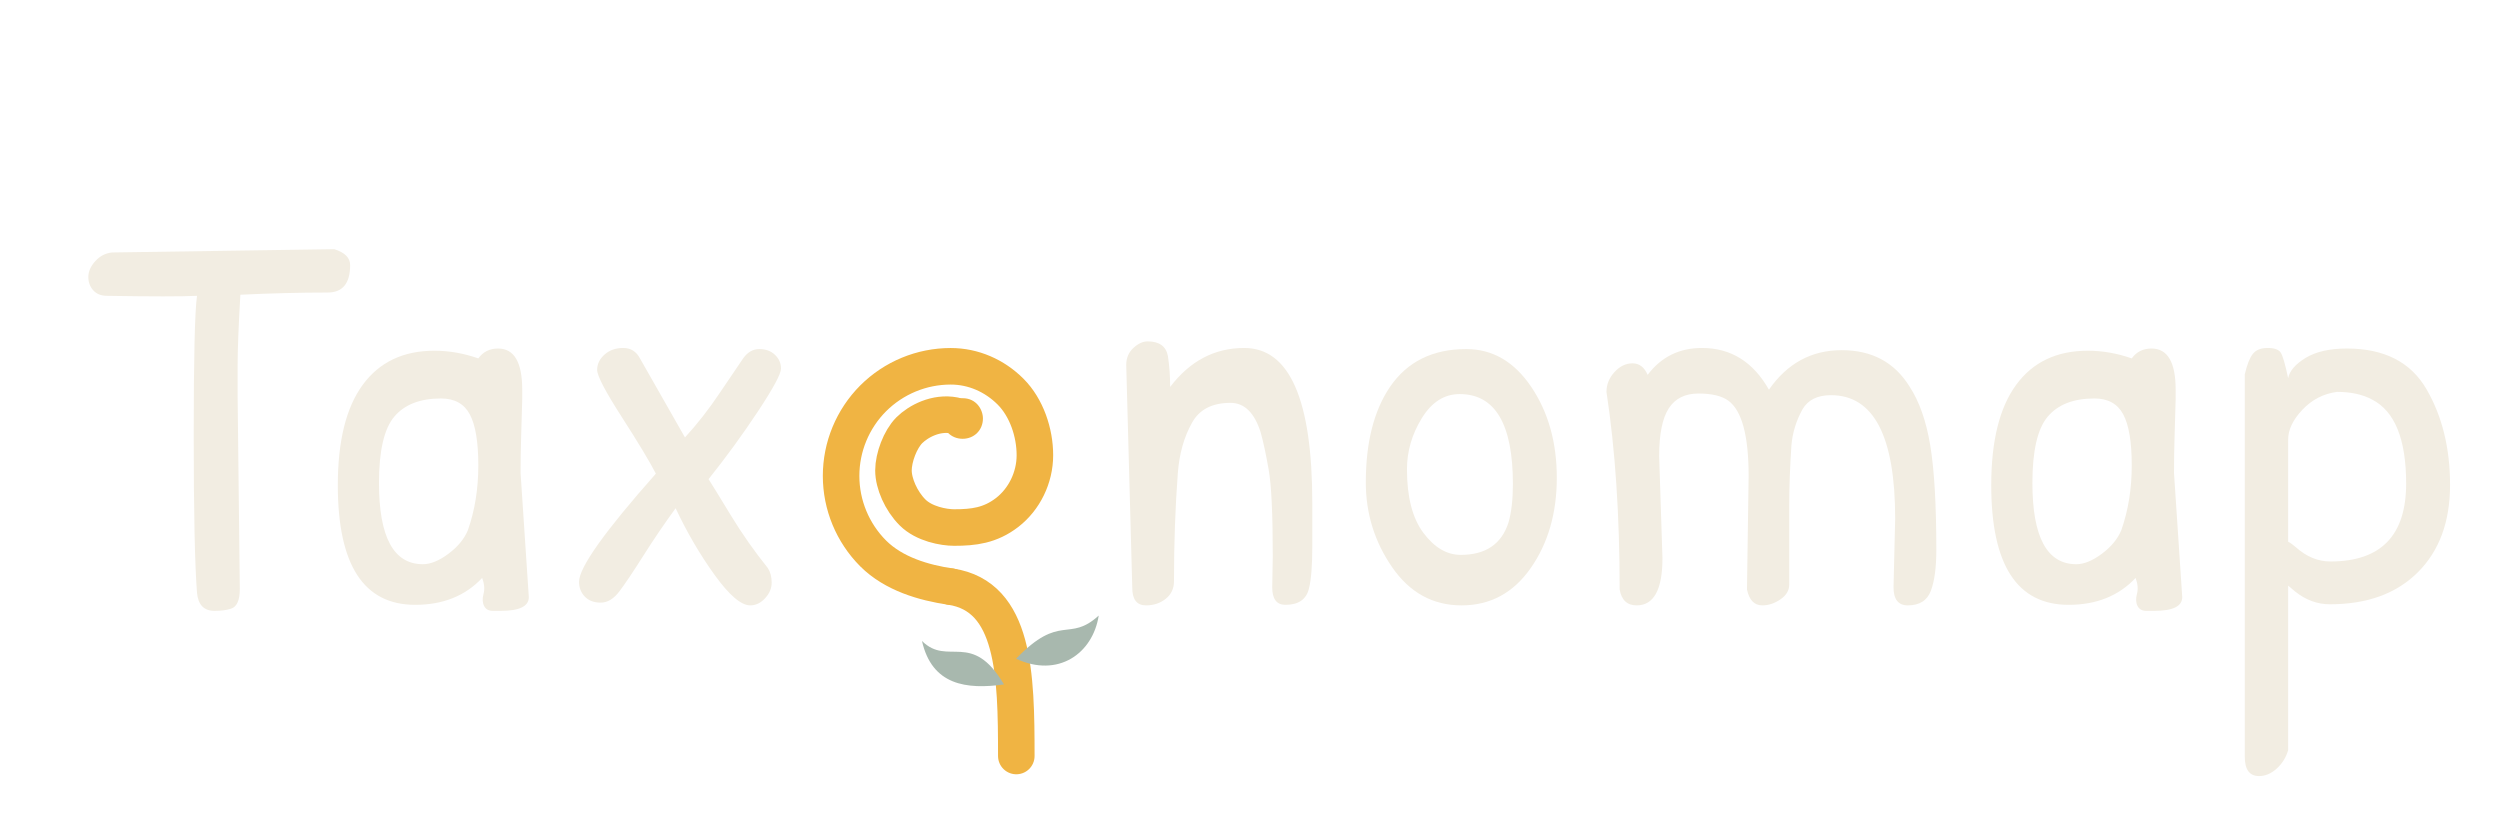
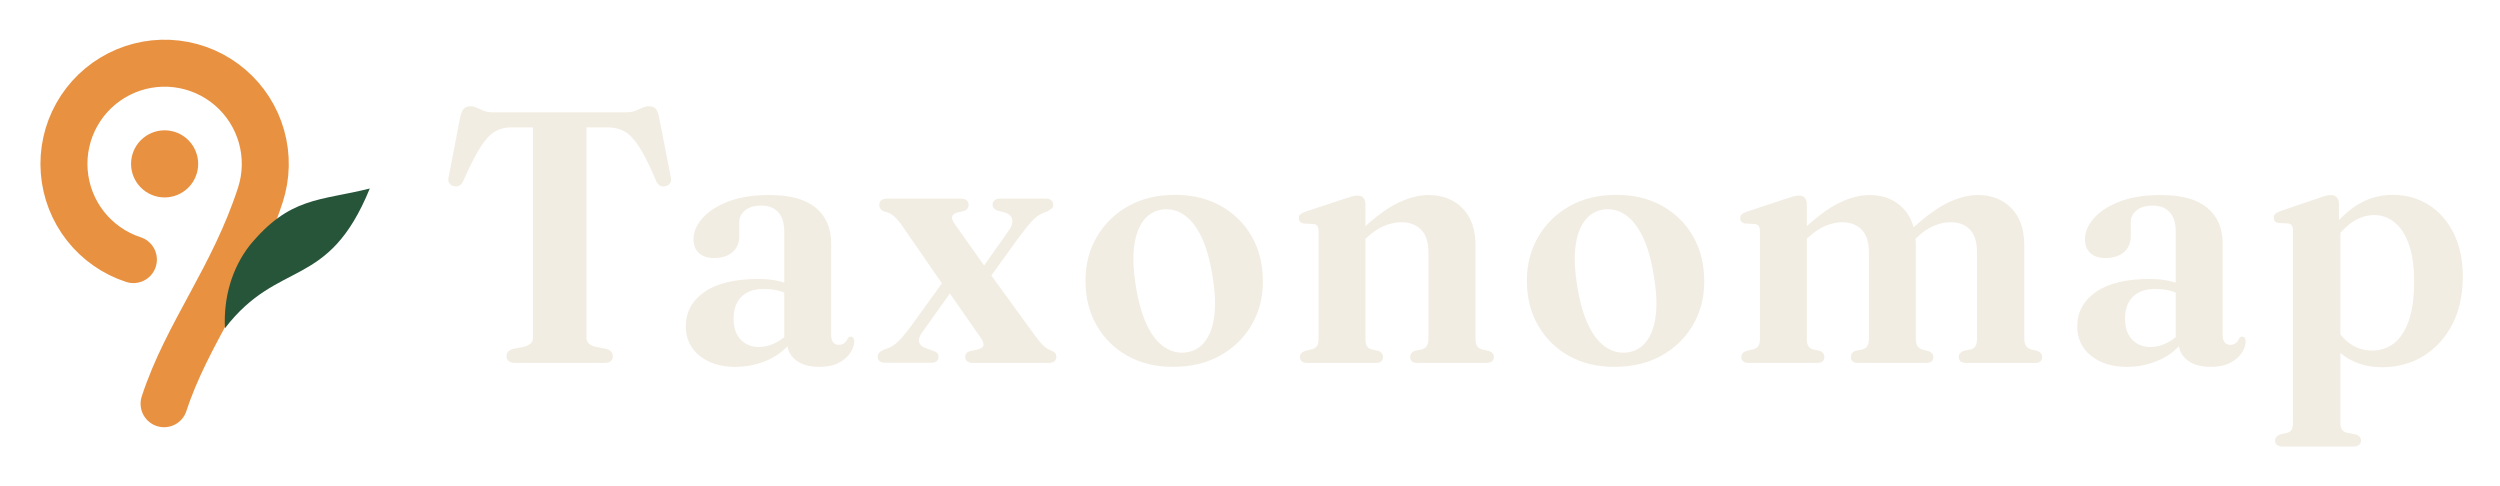
- <svg xmlns="http://www.w3.org/2000/svg" width="911" height="301" viewBox="0 0 911 301" fill="none">
-   <path d="M40.788 92L121.788 90.8C125.655 92 127.588 93.933 127.588 96.6C127.588 103.267 124.855 106.6 119.388 106.6C109.388 106.6 98.788 106.867 87.588 107.4C86.921 118.867 86.588 127.5 86.588 133.3C86.588 139.1 86.588 142.8 86.588 144.4L87.388 214.6C87.388 218.733 86.321 221.133 84.188 221.8C82.588 222.333 80.588 222.6 78.188 222.6C74.321 222.6 72.188 220.4 71.788 216C70.988 205.733 70.588 186.567 70.588 158.5C70.588 130.433 70.988 113.533 71.788 107.8C68.988 107.933 64.855 108 59.388 108C53.921 108 47.121 107.933 38.988 107.8C36.855 107.8 35.188 107.133 33.988 105.8C32.788 104.467 32.188 102.833 32.188 100.9C32.188 98.967 33.021 97.067 34.688 95.2C36.355 93.333 38.388 92.267 40.788 92Z" fill="#F2EDE2" />
-   <path d="M181.5 127C187.367 127 190.3 132 190.3 142C190.3 143.067 190.3 144.2 190.3 145.4L189.9 159.4C189.767 163.8 189.7 168.133 189.7 172.4L192.7 217.6C192.7 220.933 189.3 222.6 182.5 222.6C182.1 222.6 181.133 222.6 179.6 222.6C178.067 222.6 177 222 176.4 220.8C175.8 219.6 175.733 218.133 176.2 216.4C176.667 214.667 176.5 212.733 175.7 210.6C169.567 217.133 161.433 220.4 151.3 220.4C132.5 220.4 123.1 205.867 123.1 176.8C123.1 160.667 126.133 148.467 132.2 140.2C138.267 131.933 146.967 127.8 158.3 127.8C163.633 127.8 168.967 128.733 174.3 130.6C176.033 128.2 178.433 127 181.5 127ZM160.7 145.2C153.1 145.2 147.433 147.4 143.7 151.8C139.967 156.2 138.1 164.267 138.1 176C138.1 195.733 143.433 205.6 154.1 205.6C156.9 205.6 160 204.333 163.4 201.8C166.8 199.267 169.167 196.4 170.5 193.2C173.033 186 174.3 178.133 174.3 169.6C174.3 161.067 173.267 154.867 171.2 151C169.133 147.133 165.633 145.2 160.7 145.2Z" fill="#F2EDE2" />
-   <path d="M233.2 130.6L249.6 159.4C254.133 154.467 258.4 149 262.4 143L270.8 130.6C272.4 128.333 274.367 127.2 276.7 127.2C279.033 127.2 280.933 127.9 282.4 129.3C283.867 130.7 284.6 132.367 284.6 134.3C284.6 136.233 281.8 141.433 276.2 149.9C270.6 158.367 264.6 166.6 258.2 174.6C259.4 176.467 262.067 180.8 266.2 187.6C270.333 194.4 274.867 200.867 279.8 207C280.733 208.467 281.2 210.233 281.2 212.3C281.2 214.367 280.4 216.267 278.8 218C277.2 219.733 275.4 220.6 273.4 220.6C270.067 220.6 265.733 216.9 260.4 209.5C255.067 202.1 250.333 194 246.2 185.2C242.2 190.667 238.3 196.4 234.5 202.4C230.7 208.4 227.767 212.767 225.7 215.5C223.633 218.233 221.367 219.6 218.9 219.6C216.433 219.6 214.5 218.867 213.1 217.4C211.7 215.933 211 214.133 211 212C211 206.8 220.333 193.667 239 172.6C236.733 168.2 232.6 161.333 226.6 152C220.6 142.667 217.6 136.933 217.6 134.8C217.6 132.667 218.5 130.8 220.3 129.2C222.1 127.6 224.367 126.8 227.1 126.8C229.833 126.8 231.867 128.067 233.2 130.6Z" fill="#F2EDE2" />
-   <path d="M412.6 214.2L410.4 133C410.4 130.467 411.267 128.4 413 126.8C414.733 125.2 416.467 124.4 418.2 124.4C422.467 124.4 424.933 126.2 425.6 129.8C426.133 133.4 426.4 137.133 426.4 141C433.6 131.533 442.6 126.8 453.4 126.8C469.933 126.8 478.2 145.667 478.2 183.4C478.2 186.867 478.2 192.1 478.2 199.1C478.2 206.1 477.8 211.2 477 214.4C476.067 218.4 473.2 220.4 468.4 220.4C465.2 220.4 463.6 218.267 463.6 214L463.8 202.8C463.8 187.333 463.3 176.767 462.3 171.1C461.3 165.433 460.333 160.933 459.4 157.6C457.133 150.4 453.467 146.8 448.4 146.8C441.733 146.8 437.067 149.2 434.4 154C431.467 159.2 429.733 165.333 429.2 172.4C428.267 184.8 427.8 197.933 427.8 211.8C427.8 214.467 426.8 216.6 424.8 218.2C422.8 219.8 420.4 220.6 417.6 220.6C414.267 220.6 412.6 218.467 412.6 214.2Z" fill="#F2EDE2" />
-   <path d="M534.3 127.2C543.9 127.2 551.8 131.8 558 141C564.2 150.2 567.3 161.233 567.3 174.1C567.3 186.967 564.133 197.933 557.8 207C551.467 216.067 543.067 220.6 532.6 220.6C522.133 220.6 513.7 215.967 507.3 206.7C500.9 197.433 497.7 187.133 497.7 175.8C497.7 161.267 500.633 149.667 506.5 141C512.767 131.8 522.033 127.2 534.3 127.2ZM531.9 143.6C526.3 143.6 521.7 146.533 518.1 152.4C514.5 158.267 512.7 164.467 512.7 171C512.7 181.133 514.7 188.867 518.7 194.2C522.7 199.533 527.233 202.2 532.3 202.2C541.367 202.2 547.167 198.267 549.7 190.4C550.767 186.667 551.3 182 551.3 176.4C551.3 154.533 544.833 143.6 531.9 143.6Z" fill="#F2EDE2" />
-   <path d="M596.4 220.6C592.933 220.6 590.867 218.667 590.2 214.8C590.2 187.867 588.6 163.867 585.4 142.8C585.4 140.133 586.367 137.733 588.3 135.6C590.233 133.467 592.433 132.4 594.9 132.4C597.367 132.4 599.2 133.8 600.4 136.6C605.333 130.067 611.933 126.8 620.2 126.8C630.733 126.8 638.867 131.867 644.6 142C651.267 132.4 660.1 127.6 671.1 127.6C682.1 127.6 690.333 132 695.8 140.8C699.4 146.267 701.933 153.467 703.4 162.4C704.867 171.333 705.6 184 705.6 200.4C705.6 206.8 704.933 211.767 703.6 215.3C702.267 218.833 699.467 220.6 695.2 220.6C691.733 220.6 690 218.4 690 214L690.6 189C690.6 159 682.8 144 667.2 144C662.267 144 658.8 145.733 656.8 149.2C654.533 153.333 653.2 157.667 652.8 162.2C652.267 170.2 652 177.467 652 184V213C652 215.133 650.933 216.933 648.8 218.4C646.667 219.867 644.467 220.6 642.2 220.6C639.267 220.6 637.4 218.667 636.6 214.8L637.2 173.4C637.2 158.733 634.733 149.6 629.8 146C627.4 144.267 623.767 143.4 618.9 143.4C614.033 143.4 610.433 145.2 608.1 148.8C605.767 152.4 604.6 158.2 604.6 166.2L605.8 203.4C605.8 214.867 602.667 220.6 596.4 220.6Z" fill="#F2EDE2" />
-   <path d="M784.008 127C789.875 127 792.808 132 792.808 142C792.808 143.067 792.808 144.2 792.808 145.4L792.408 159.4C792.275 163.8 792.208 168.133 792.208 172.4L795.208 217.6C795.208 220.933 791.808 222.6 785.008 222.6C784.608 222.6 783.641 222.6 782.108 222.6C780.575 222.6 779.508 222 778.908 220.8C778.308 219.6 778.241 218.133 778.708 216.4C779.175 214.667 779.008 212.733 778.208 210.6C772.075 217.133 763.941 220.4 753.808 220.4C735.008 220.4 725.608 205.867 725.608 176.8C725.608 160.667 728.641 148.467 734.708 140.2C740.775 131.933 749.475 127.8 760.808 127.8C766.141 127.8 771.475 128.733 776.808 130.6C778.541 128.2 780.941 127 784.008 127ZM763.208 145.2C755.608 145.2 749.941 147.4 746.208 151.8C742.475 156.2 740.608 164.267 740.608 176C740.608 195.733 745.941 205.6 756.608 205.6C759.408 205.6 762.508 204.333 765.908 201.8C769.308 199.267 771.675 196.4 773.008 193.2C775.541 186 776.808 178.133 776.808 169.6C776.808 161.067 775.775 154.867 773.708 151C771.641 147.133 768.141 145.2 763.208 145.2Z" fill="#F2EDE2" />
-   <path d="M849 220.2C844.467 220.2 840.267 218.667 836.4 215.6C836.4 215.6 835.533 214.867 833.8 213.4V273.4C833 276.067 831.6 278.3 829.6 280.1C827.6 281.9 825.467 282.8 823.2 282.8C819.733 282.8 818 280.467 818 275.8V136.4C818.8 132.933 819.767 130.467 820.9 129C822.033 127.533 823.833 126.8 826.3 126.8C828.767 126.8 830.367 127.367 831.1 128.5C831.833 129.633 832.733 132.733 833.8 137.8C834.333 135.133 836.467 132.667 840.2 130.4C843.933 128.133 848.933 127 855.2 127C868.8 127 878.467 131.933 884.2 141.8C889.933 151.667 892.8 163.3 892.8 176.7C892.8 190.1 888.9 200.7 881.1 208.5C873.3 216.3 862.6 220.2 849 220.2ZM833.8 160.2V197.4C834.6 197.8 835.533 198.467 836.6 199.4C840.467 202.867 844.667 204.6 849.2 204.6C867.6 204.6 876.8 195.133 876.8 176.2C876.8 160.067 872.667 149.867 864.4 145.6C860.933 143.733 856.667 142.8 851.6 142.8C846.667 143.467 842.467 145.633 839 149.3C835.533 152.967 833.8 156.6 833.8 160.2Z" fill="#F2EDE2" />
-   <path d="M370.341 275.489C370.341 245.814 369.749 217.293 346.435 213.772" stroke-width="13.314" stroke-linecap="round" stroke="#F0B443" />
-   <path d="M346.435 213.772C336.613 212.323 325.695 209.157 318.181 201.672C310.695 194.157 306.494 184.009 306.494 173.417C306.494 162.825 310.695 152.677 318.181 145.162C325.695 137.677 335.843 133.476 346.435 133.476C354.66 133.476 362.412 136.878 368.24 142.707C374.069 148.535 377.116 157.618 377.116 165.873C377.116 174.098 373.211 181.938 367.027 186.731C360.814 191.524 354.749 192.234 347.707 192.234C343.891 192.234 336.731 190.932 332.53 186.731C328.329 182.53 325.577 176.139 325.577 171.435C325.577 166.731 328.033 160.133 331.346 156.79C334.69 153.476 341.11 150.103 347.707 151.376" stroke-width="13.314" stroke-linecap="round" stroke="#F0B443" />
-   <path d="M350.784 159.896C355.015 159.896 358.181 156.701 358.181 152.5C358.181 149.305 355.814 145.103 350.784 145.103C346.554 145.103 343.388 148.269 343.388 152.5C343.388 156.701 346.554 159.896 350.784 159.896Z" fill="#F0B443" />
-   <path d="M365.849 249.407C352.147 251.334 339.591 249.686 335.969 233.568C345.443 242.985 354.074 229.496 365.849 249.407Z" fill="#A8B8AE" />
-   <path d="M370.258 240.045C386.441 223.24 389.459 234.305 400.376 224.305C398.217 238.181 385.54 247.155 370.258 240.045Z" fill="#A8B8AE" />
+ <svg xmlns="http://www.w3.org/2000/svg" width="819" height="159" viewBox="67 50 819 159" role="img" aria-label="Taxonomap">
+   <path d="M109.933 103.721C109.942 106.636 111.109 109.429 113.178 111.484C115.246 113.539 118.046 114.689 120.962 114.679C123.878 114.67 126.67 113.502 128.726 111.434C130.781 109.366 131.93 106.565 131.921 103.65C131.911 100.734 130.744 97.941 128.675 95.886C126.607 93.831 123.807 92.682 120.891 92.691C117.975 92.701 115.183 93.868 113.128 95.936C111.072 98.005 109.923 100.805 109.933 103.721Z" fill="#e89141" />
+   <path d="M120.75 182.26C128.247 159.264 143.424 141.085 152.284 113.908C154.306 107.706 154.444 101.044 152.679 94.764C150.915 88.484 147.328 82.868 142.372 78.627C137.415 74.385 131.313 71.709 124.836 70.936C118.358 70.162 111.797 71.327 105.982 74.283C100.167 77.239 95.359 81.853 92.166 87.541C88.973 93.229 87.538 99.737 88.043 106.24C88.549 112.744 90.971 118.952 95.005 124.078C99.038 129.205 104.501 133.021 110.703 135.043" fill="none" stroke="#e89141" stroke-width="15.392" stroke-linecap="round" stroke-linejoin="round" />
+   <path d="M188.144 111.754C174.476 145.27 158.342 134.609 140.687 157.534C140.2 147.291 143.042 137.848 148.731 130.473C161.951 114.386 171.676 115.879 188.144 111.754Z" fill="#27553a" />
+   <g fill="#f2ede2">
+     <path d="M228.521 86.803L271.912 86.803Q273.847 86.803 275.195 86.275Q276.544 85.748 277.512 85.279Q278.479 84.81 279.535 84.81Q281 84.81 281.733 85.542Q282.466 86.275 282.877 88.269L286.688 107.678Q287.04 108.968 286.6 109.877Q286.16 110.785 284.988 110.961Q283.991 111.255 283.229 110.844Q282.466 110.434 281.939 109.261Q278.772 101.755 276.339 98.032Q273.905 94.309 271.531 93.019Q269.156 91.729 266.165 91.729L259.129 91.729L259.129 160.568Q259.129 161.799 259.833 162.473Q260.536 163.148 261.826 163.558L265.755 164.32Q267.749 164.965 267.749 166.725Q267.749 168.894 264.934 168.894L235.792 168.894Q234.326 168.894 233.622 168.278Q232.919 167.663 232.919 166.725Q232.919 164.965 234.971 164.32L238.841 163.558Q240.19 163.148 240.893 162.473Q241.597 161.799 241.597 160.568L241.597 91.729L234.443 91.729Q231.511 91.729 229.166 93.077Q226.82 94.426 224.416 98.179Q222.012 101.931 218.787 109.261Q218.26 110.434 217.409 110.844Q216.559 111.255 215.621 110.961Q214.624 110.785 214.126 109.877Q213.627 108.968 214.038 107.678L217.79 88.269Q218.26 86.275 219.022 85.542Q219.784 84.81 221.191 84.81Q222.188 84.81 223.156 85.279Q224.123 85.748 225.443 86.275Q226.762 86.803 228.521 86.803Z" />
+     <path d="M324.86 162.151L324.86 161.095L323.922 160.92L323.922 125.855Q323.922 121.692 321.958 119.522Q319.994 117.353 316.358 117.353Q312.957 117.353 311.081 118.936Q309.205 120.519 309.205 122.63L309.205 127.321Q309.205 130.605 307.006 132.569Q304.807 134.533 300.937 134.533Q297.77 134.533 295.982 132.921Q294.194 131.308 294.194 128.376Q294.194 124.858 297.067 121.545Q299.94 118.232 305.452 116.063Q310.964 113.893 319.114 113.893Q329.258 113.893 334.272 118.086Q339.285 122.278 339.285 129.666L339.285 159.688Q339.285 161.33 339.959 162.151Q340.634 162.972 341.806 162.972Q342.803 162.972 343.536 162.444Q344.269 161.916 344.621 161.037Q344.797 160.685 345.09 160.48Q345.383 160.275 345.676 160.275Q346.263 160.275 346.556 160.714Q346.849 161.154 346.849 161.858Q346.849 163.558 345.618 165.522Q344.386 167.487 341.806 168.835Q339.226 170.184 335.474 170.184Q330.431 170.184 327.646 167.927Q324.86 165.669 324.86 162.151ZM291.672 156.932Q291.672 149.896 297.77 145.645Q303.869 141.394 315.42 141.394Q318.997 141.394 321.753 142.009Q324.509 142.625 326.62 143.68L325.505 146.612Q323.629 145.557 321.606 145.117Q319.583 144.677 317.12 144.677Q312.43 144.677 309.879 147.228Q307.328 149.779 307.328 154.352Q307.328 158.809 309.644 161.242Q311.96 163.675 315.655 163.675Q318.41 163.675 321.137 162.297Q323.864 160.92 325.74 158.515L326.737 161.154Q323.805 165.552 318.733 167.868Q313.661 170.184 307.856 170.184Q300.702 170.184 296.187 166.549Q291.672 162.913 291.672 156.932Z" />
+     <path d="M377.281 140.455L380.682 142.625L369.541 158.281Q367.724 160.568 368.105 162.034Q368.486 163.5 370.655 164.203L372.825 164.965Q373.763 165.317 374.115 165.728Q374.467 166.138 374.467 166.842Q374.467 167.839 373.822 168.337Q373.177 168.835 372.063 168.835L356.935 168.835Q355.82 168.835 355.175 168.337Q354.53 167.839 354.53 166.842Q354.53 166.138 355 165.581Q355.469 165.024 356.641 164.496Q358.459 164.027 359.808 163.06Q361.156 162.092 362.505 160.538Q363.854 158.985 365.554 156.698ZM379.744 123.334L390.768 138.931L391.354 139.693L406.013 159.864Q407.772 162.268 408.916 163.294Q410.059 164.32 411.349 164.848Q412.346 165.2 412.698 165.698Q413.05 166.197 413.05 166.9Q413.05 167.839 412.434 168.366Q411.818 168.894 410.587 168.894L385.725 168.894Q384.611 168.894 383.907 168.396Q383.204 167.897 383.204 166.783Q383.204 166.255 383.555 165.786Q383.907 165.317 384.611 165.083L387.308 164.496Q389.009 164.027 389.185 163.118Q389.36 162.21 388.188 160.509L376.871 144.267L376.167 143.68L362.153 123.392Q360.746 121.516 359.544 120.578Q358.342 119.64 356.993 119.405Q355.938 119.053 355.498 118.467Q355.058 117.88 355.058 117.177Q355.058 116.121 355.732 115.594Q356.407 115.066 357.638 115.066L381.855 115.066Q382.969 115.066 383.643 115.594Q384.318 116.121 384.318 117.118Q384.318 117.705 384.025 118.203Q383.731 118.701 383.028 119.053L380.565 119.64Q379.158 120.05 378.923 120.959Q378.689 121.868 379.744 123.334ZM389.654 143.153L386.429 141.159L397.276 125.796Q398.977 123.51 398.596 121.838Q398.215 120.167 395.869 119.522L393.7 118.995Q392.937 118.643 392.556 118.174Q392.175 117.705 392.175 117.118Q392.175 116.121 392.82 115.594Q393.465 115.066 394.638 115.066L409.649 115.066Q410.704 115.066 411.378 115.594Q412.053 116.121 412.053 117.177Q412.053 117.822 411.584 118.262Q411.115 118.701 410.059 119.288Q407.303 120.109 405.603 121.868Q403.902 123.627 401.146 127.262Z" />
+     <path d="M451.925 113.835Q460.428 113.835 466.907 117.441Q473.386 121.047 477.051 127.409Q480.716 133.771 480.716 142.273Q480.716 150.248 476.934 156.61Q473.152 162.972 466.555 166.578Q459.959 170.184 451.28 170.184Q442.778 170.184 436.357 166.578Q429.937 162.972 426.272 156.61Q422.607 150.248 422.607 141.98Q422.607 133.888 426.36 127.526Q430.113 121.164 436.651 117.499Q443.189 113.835 451.925 113.835ZM455.62 165.435Q459.431 164.907 461.806 161.799Q464.18 158.691 464.825 153.267Q465.47 147.844 464.18 140.28Q462.949 132.481 460.545 127.526Q458.141 122.571 454.828 120.343Q451.515 118.115 447.704 118.643Q443.892 119.229 441.547 122.337Q439.201 125.445 438.527 130.81Q437.853 136.175 439.143 143.915Q440.374 151.596 442.778 156.58Q445.182 161.565 448.525 163.763Q451.867 165.962 455.62 165.435Z" />
+     <path d="M514.315 116.825L514.315 161.037Q514.315 162.62 514.784 163.382Q515.253 164.145 516.25 164.438L518.654 164.965Q520.061 165.61 520.061 166.9Q520.061 168.894 517.715 168.894L495.258 168.894Q494.085 168.894 493.469 168.366Q492.854 167.839 492.854 166.959Q492.854 166.255 493.235 165.786Q493.616 165.317 494.495 164.965L497.017 164.379Q498.014 164.027 498.483 163.294Q498.952 162.561 498.952 161.037L498.952 125.738Q498.952 124.565 498.541 124.008Q498.131 123.451 497.31 123.392L494.026 123.216Q493.264 123.04 492.883 122.63Q492.502 122.22 492.502 121.399Q492.502 120.695 493 120.226Q493.499 119.757 494.671 119.346L507.22 115.183Q508.979 114.655 509.917 114.362Q510.855 114.069 511.735 114.069Q513.083 114.069 513.699 114.861Q514.315 115.652 514.315 116.825ZM512.731 129.549L510.738 127.262L513.083 125.21Q519.768 118.936 525.074 116.415Q530.381 113.893 534.955 113.893Q541.815 113.893 546.095 118.203Q550.376 122.513 550.376 130.311L550.376 160.861Q550.376 162.444 550.816 163.265Q551.255 164.086 552.428 164.438L554.656 164.965Q555.595 165.259 556.005 165.757Q556.415 166.255 556.415 166.959Q556.415 167.839 555.77 168.366Q555.125 168.894 553.835 168.894L531.319 168.894Q528.974 168.894 528.974 166.9Q528.974 165.61 530.381 164.965L532.844 164.438Q533.958 164.086 534.456 163.265Q534.955 162.444 534.955 160.861L534.955 132.657Q534.955 127.614 532.521 125.21Q530.088 122.806 526.1 122.806Q523.462 122.806 520.647 123.92Q517.833 125.034 515.018 127.614Z" />
+     <path d="M596.523 113.835Q605.025 113.835 611.504 117.441Q617.984 121.047 621.648 127.409Q625.313 133.771 625.313 142.273Q625.313 150.248 621.531 156.61Q617.749 162.972 611.152 166.578Q604.556 170.184 595.878 170.184Q587.375 170.184 580.955 166.578Q574.534 162.972 570.869 156.61Q567.205 150.248 567.205 141.98Q567.205 133.888 570.957 127.526Q574.71 121.164 581.248 117.499Q587.786 113.835 596.523 113.835ZM600.217 165.435Q604.028 164.907 606.403 161.799Q608.778 158.691 609.423 153.267Q610.068 147.844 608.778 140.28Q607.546 132.481 605.142 127.526Q602.738 122.571 599.425 120.343Q596.112 118.115 592.301 118.643Q588.49 119.229 586.144 122.337Q583.799 125.445 583.124 130.81Q582.45 136.175 583.74 143.915Q584.971 151.596 587.375 156.58Q589.78 161.565 593.122 163.763Q596.464 165.962 600.217 165.435Z" />
+     <path d="M658.912 116.825L658.912 161.037Q658.912 162.62 659.41 163.382Q659.909 164.145 660.847 164.438L663.31 164.965Q664.658 165.61 664.658 166.9Q664.658 168.894 662.313 168.894L639.855 168.894Q638.682 168.894 638.067 168.366Q637.451 167.839 637.451 166.959Q637.451 166.255 637.832 165.786Q638.213 165.317 639.093 164.965L641.614 164.379Q642.611 164.027 643.08 163.294Q643.549 162.561 643.549 161.037L643.549 125.738Q643.549 124.565 643.139 124.008Q642.728 123.451 641.907 123.392L638.624 123.216Q637.861 123.04 637.48 122.63Q637.099 122.22 637.099 121.399Q637.099 120.695 637.598 120.226Q638.096 119.757 639.269 119.346L651.817 115.183Q653.517 114.655 654.485 114.362Q655.452 114.069 656.332 114.069Q657.622 114.069 658.267 114.861Q658.912 115.652 658.912 116.825ZM657.329 129.549L655.335 127.321L657.68 125.21Q664.365 118.936 669.613 116.415Q674.861 113.893 679.376 113.893Q686.236 113.893 690.429 118.203Q694.621 122.513 694.621 130.37L694.621 160.861Q694.621 162.503 695.09 163.294Q695.56 164.086 696.732 164.496L698.902 165.083Q700.368 165.669 700.368 166.9Q700.368 168.894 698.022 168.894L675.74 168.894Q673.336 168.894 673.336 166.9Q673.336 165.61 674.685 164.965L677.265 164.438Q678.32 164.086 678.79 163.265Q679.259 162.444 679.259 160.861L679.259 132.715Q679.259 127.614 676.855 125.21Q674.45 122.806 670.522 122.806Q667.942 122.806 665.186 123.92Q662.43 125.034 659.557 127.614ZM692.921 129.608L690.81 127.262L693.097 125.21Q699.899 118.936 705.088 116.415Q710.277 113.893 714.968 113.893Q721.711 113.893 725.933 118.203Q730.155 122.513 730.155 130.37L730.155 160.861Q730.155 162.444 730.683 163.236Q731.21 164.027 732.207 164.438L734.494 164.965Q735.256 165.317 735.637 165.786Q736.019 166.255 736.019 166.959Q736.019 167.839 735.462 168.366Q734.905 168.894 733.79 168.894L711.157 168.894Q708.694 168.894 708.694 166.9Q708.694 165.61 710.219 164.965L712.799 164.438Q713.795 164.086 714.235 163.265Q714.675 162.444 714.675 160.861L714.675 132.715Q714.675 127.614 712.359 125.21Q710.043 122.806 705.997 122.806Q703.417 122.806 700.661 123.92Q697.905 125.034 695.032 127.731Z" />
+     <path d="M780.7 162.151L780.7 161.095L779.761 160.92L779.761 125.855Q779.761 121.692 777.797 119.522Q775.833 117.353 772.197 117.353Q768.796 117.353 766.92 118.936Q765.044 120.519 765.044 122.63L765.044 127.321Q765.044 130.605 762.845 132.569Q760.646 134.533 756.776 134.533Q753.61 134.533 751.821 132.921Q750.033 131.308 750.033 128.376Q750.033 124.858 752.906 121.545Q755.779 118.232 761.291 116.063Q766.803 113.893 774.953 113.893Q785.097 113.893 790.111 118.086Q795.124 122.278 795.124 129.666L795.124 159.688Q795.124 161.33 795.798 162.151Q796.473 162.972 797.645 162.972Q798.642 162.972 799.375 162.444Q800.108 161.916 800.46 161.037Q800.636 160.685 800.929 160.48Q801.222 160.275 801.515 160.275Q802.102 160.275 802.395 160.714Q802.688 161.154 802.688 161.858Q802.688 163.558 801.457 165.522Q800.225 167.487 797.645 168.835Q795.065 170.184 791.313 170.184Q786.27 170.184 783.485 167.927Q780.7 165.669 780.7 162.151ZM747.511 156.932Q747.511 149.896 753.61 145.645Q759.708 141.394 771.259 141.394Q774.836 141.394 777.592 142.009Q780.348 142.625 782.459 143.68L781.345 146.612Q779.468 145.557 777.445 145.117Q775.422 144.677 772.96 144.677Q768.269 144.677 765.718 147.228Q763.167 149.779 763.167 154.352Q763.167 158.809 765.483 161.242Q767.8 163.675 771.494 163.675Q774.25 163.675 776.976 162.297Q779.703 160.92 781.579 158.515L782.576 161.154Q779.644 165.552 774.572 167.868Q769.5 170.184 763.695 170.184Q756.541 170.184 752.026 166.549Q747.511 162.913 747.511 156.932Z" />
+     <path d="M833.238 116.708L833.238 123.51L833.707 124.624L833.707 188.42Q833.707 189.886 834.176 190.619Q834.645 191.352 835.583 191.704L838.808 192.349Q839.688 192.642 840.069 193.14Q840.45 193.639 840.45 194.342Q840.45 195.222 839.834 195.75Q839.219 196.277 837.987 196.277L814.767 196.277Q813.536 196.277 812.92 195.75Q812.305 195.222 812.305 194.342Q812.305 193.639 812.744 193.14Q813.184 192.642 813.946 192.349L816.35 191.762Q817.347 191.469 817.758 190.707Q818.168 189.945 818.168 188.42L818.168 125.62Q818.168 124.448 817.816 123.891Q817.465 123.334 816.761 123.216L813.36 123.04Q812.598 122.923 812.246 122.483Q811.894 122.044 811.894 121.281Q811.894 120.519 812.363 120.079Q812.832 119.64 814.005 119.17L826.084 115.066Q827.667 114.48 828.664 114.186Q829.661 113.893 830.599 113.893Q831.889 113.893 832.563 114.685Q833.238 115.476 833.238 116.708ZM831.068 129.784L829.192 127.204Q833.531 120.812 838.925 117.323Q844.32 113.835 850.887 113.835Q857.513 113.835 862.732 117.177Q867.95 120.519 870.882 126.529Q873.814 132.54 873.814 140.514Q873.814 149.72 870.325 156.375Q866.836 163.03 860.855 166.666Q854.875 170.301 847.369 170.301Q840.978 170.301 836.228 167.428Q831.479 164.555 828.312 158.867L831.42 155.994Q833.765 160.45 836.961 162.649Q840.157 164.848 844.085 164.848Q848.131 164.848 851.21 162.503Q854.288 160.157 856.077 155.173Q857.865 150.189 857.865 142.273Q857.865 134.768 856.135 129.989Q854.405 125.21 851.444 122.835Q848.483 120.46 844.789 120.46Q841.036 120.46 837.606 122.777Q834.176 125.093 831.068 129.784Z" />
+   </g>
</svg>
